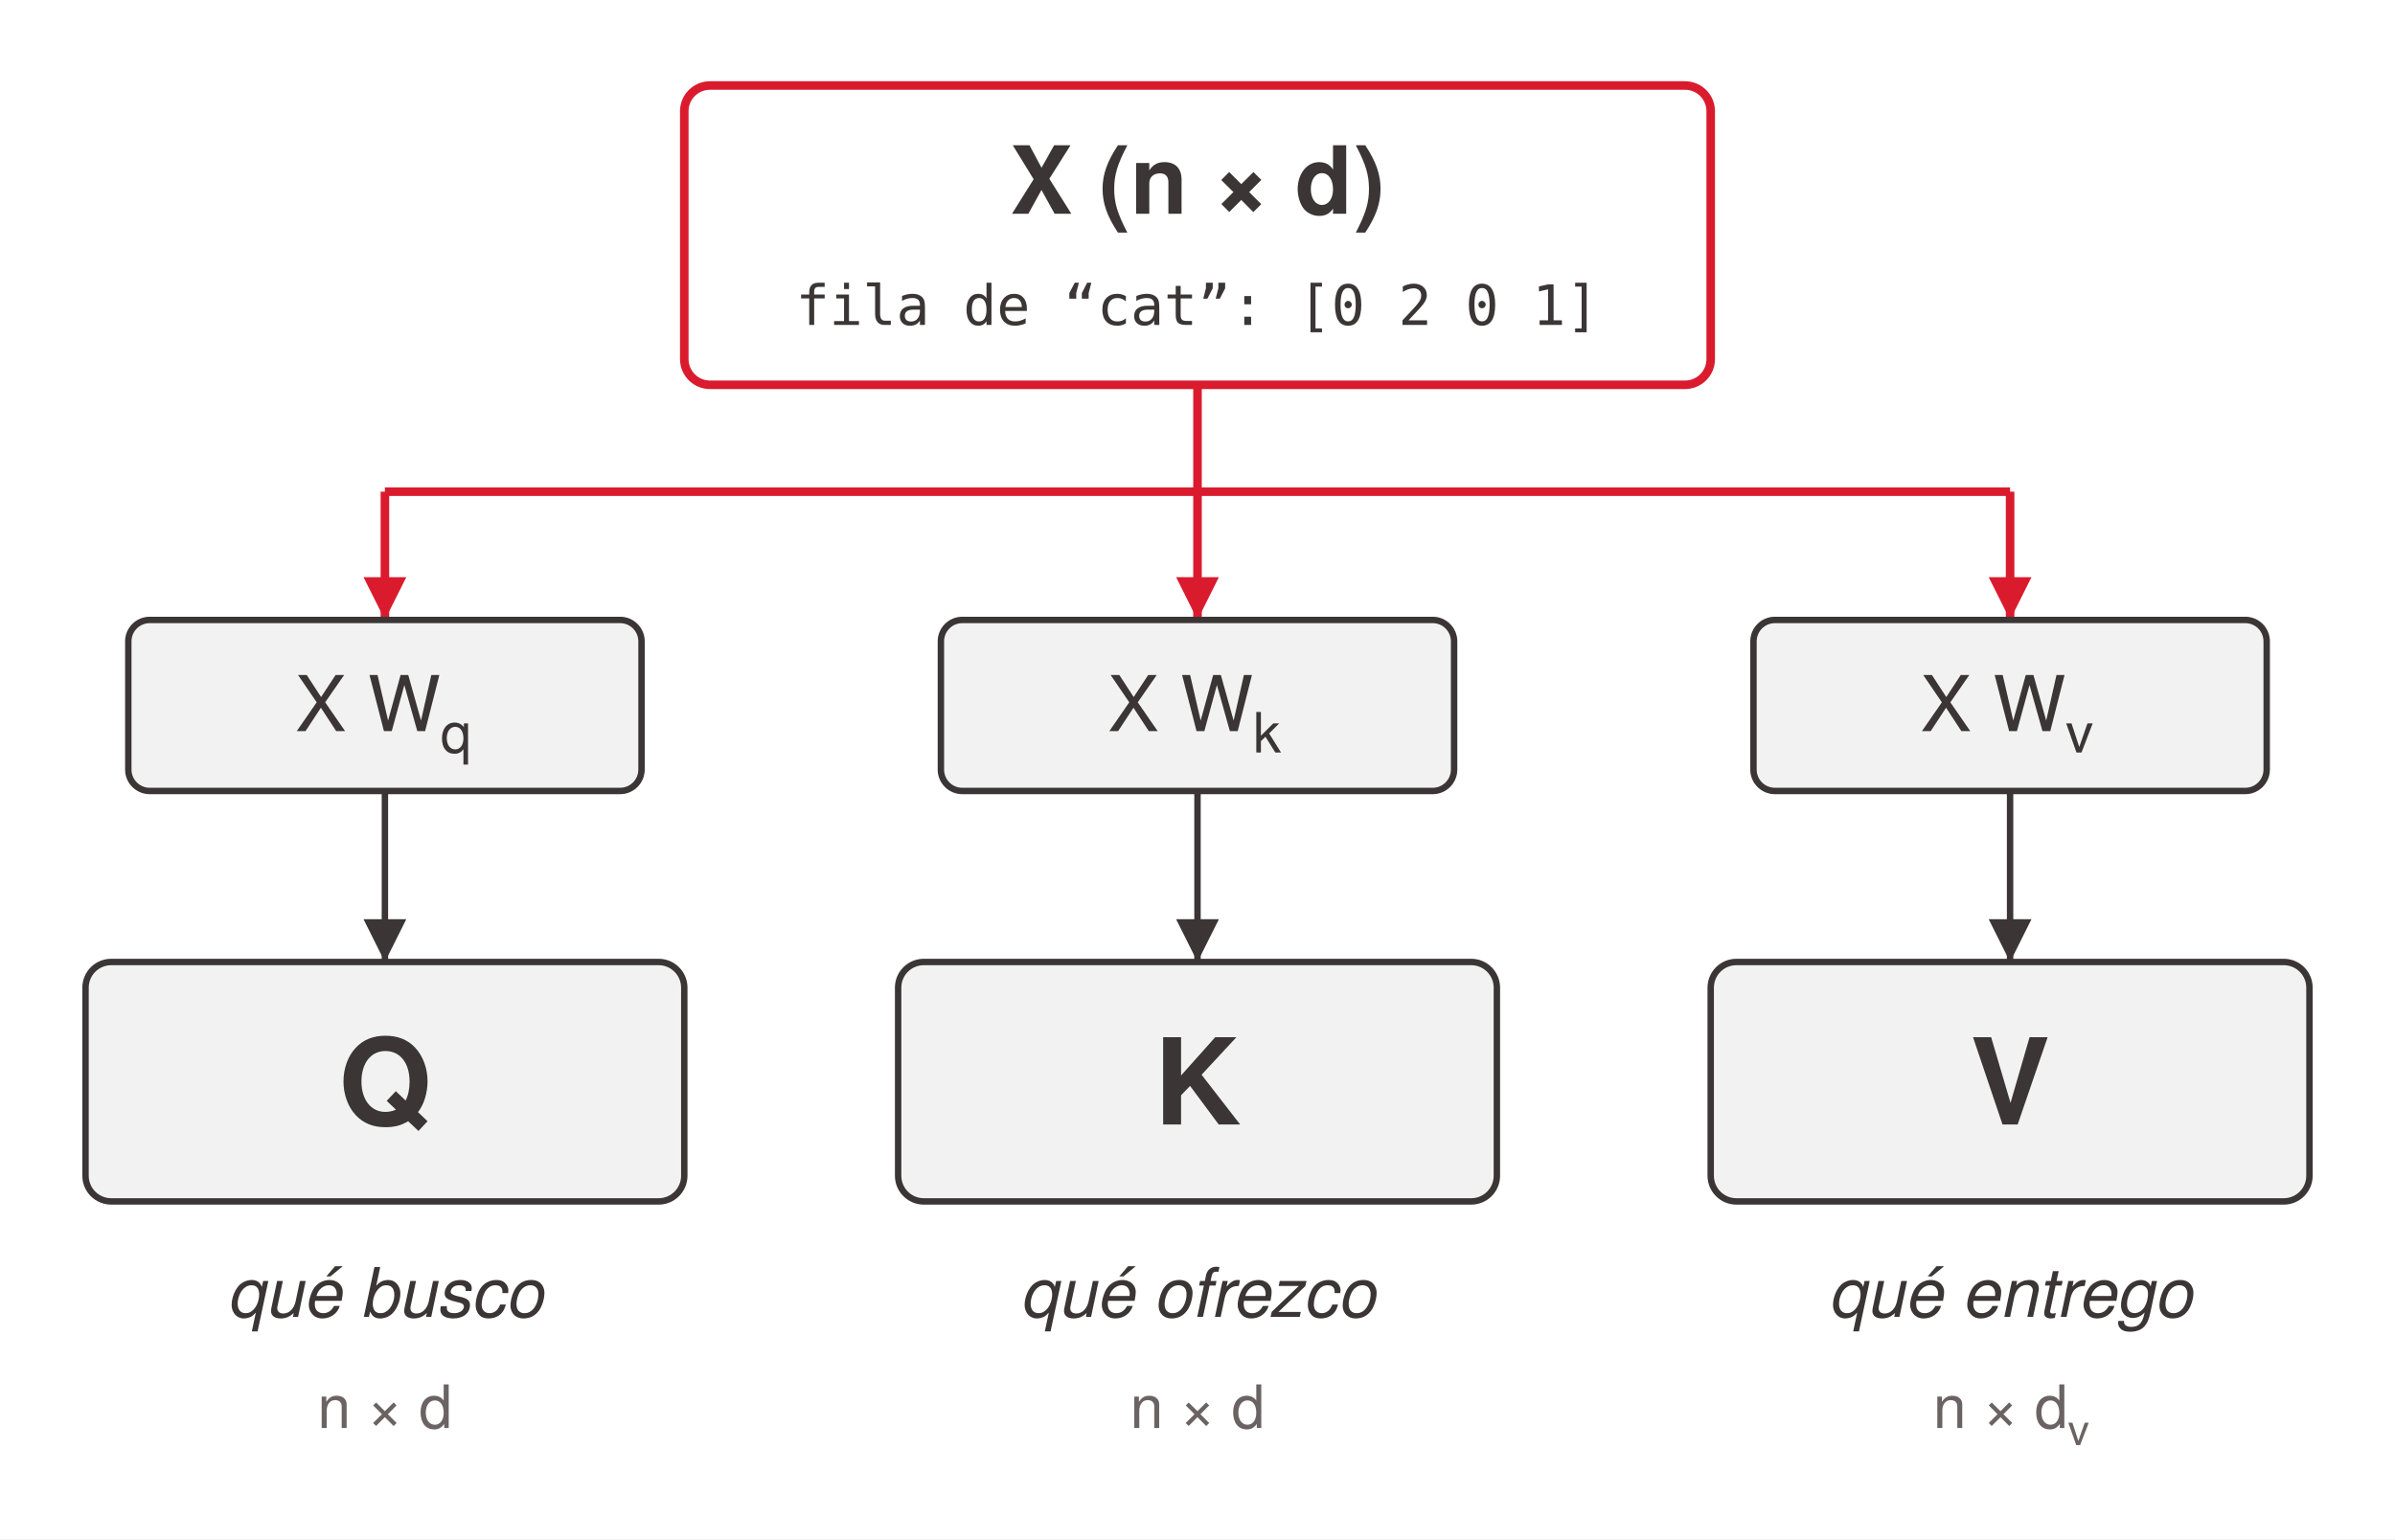
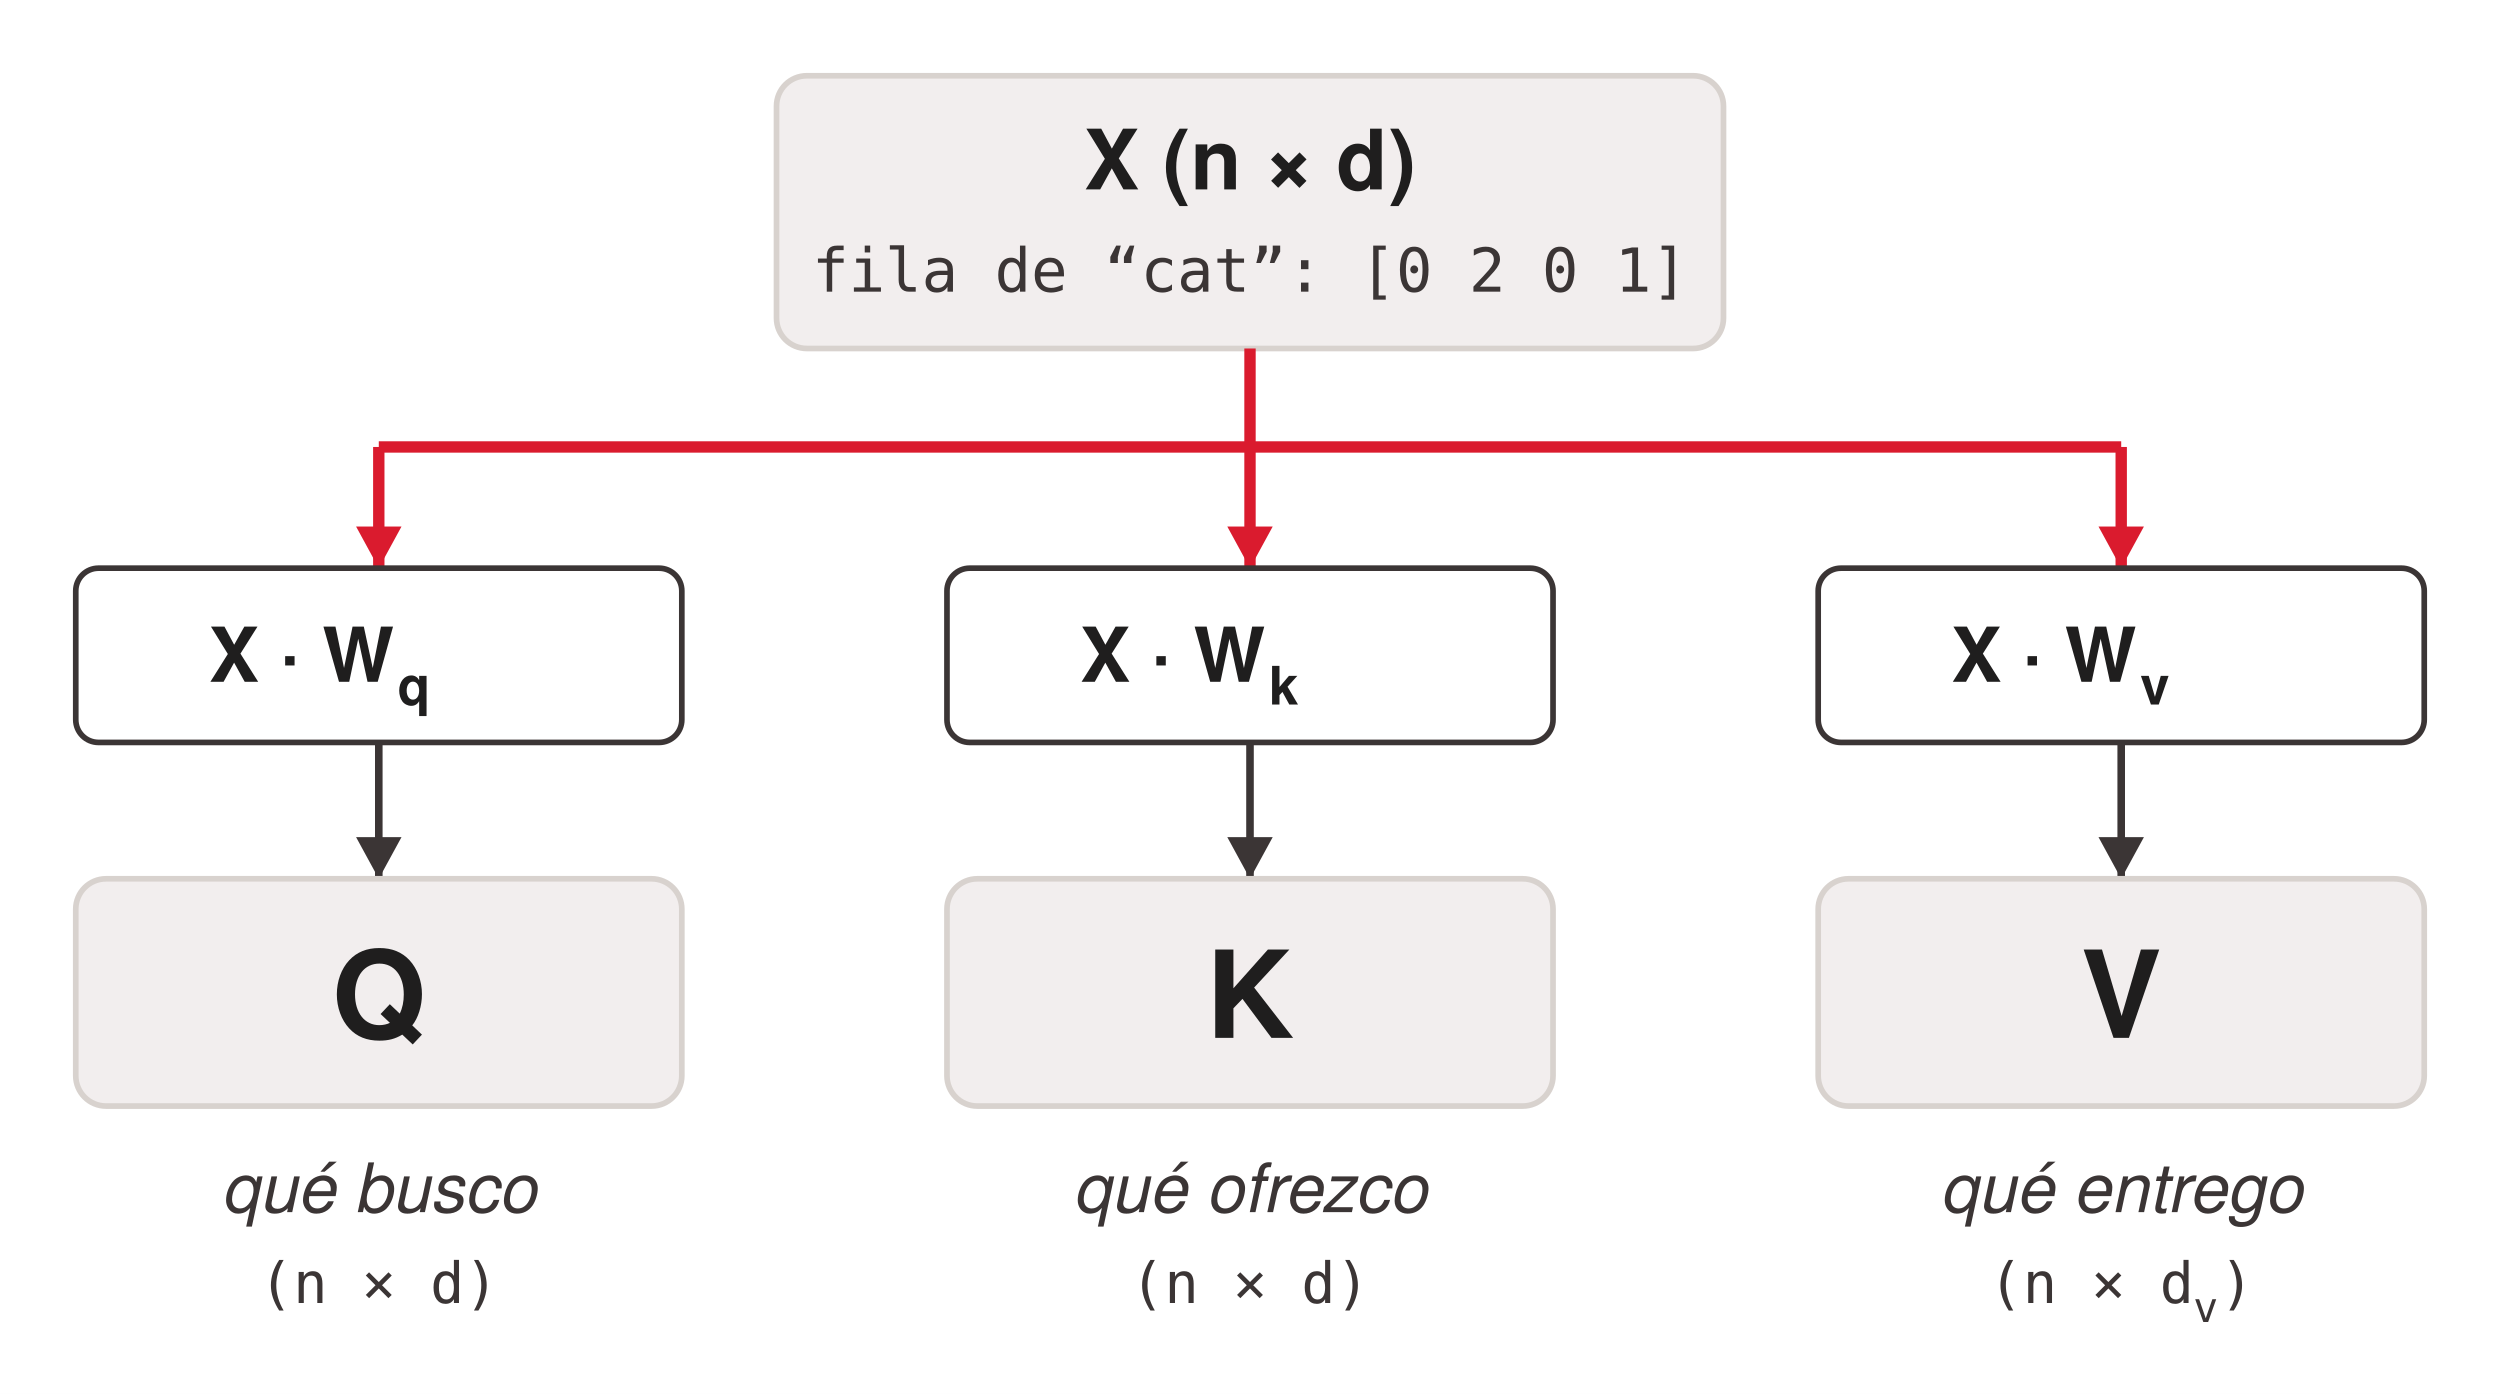
- <svg xmlns="http://www.w3.org/2000/svg" viewBox="60 0 560 360" font-family="Helvetica, Arial, sans-serif" fill="#3B3535">
+ <svg xmlns="http://www.w3.org/2000/svg" viewBox="30 0 660 368" font-family="Helvetica, Arial, sans-serif" fill="#3B3535">
  <defs>
-     <marker id="ah" markerUnits="userSpaceOnUse" markerWidth="10" markerHeight="10" refX="10" refY="5" orient="auto">
-       <path d="M0,0 L10,5 L0,10 z" fill="#3B3535" />
+     <marker id="ag" markerUnits="userSpaceOnUse" markerWidth="12" markerHeight="12" refX="11" refY="6" orient="auto">
+       <path d="M0,0 L11,6 L0,12 z" fill="#3B3535" />
    </marker>
-     <marker id="ahr" markerUnits="userSpaceOnUse" markerWidth="10" markerHeight="10" refX="10" refY="5" orient="auto">
-       <path d="M0,0 L10,5 L0,10 z" fill="#DA1B2E" />
+     <marker id="ar" markerUnits="userSpaceOnUse" markerWidth="12" markerHeight="12" refX="11" refY="6" orient="auto">
+       <path d="M0,0 L11,6 L0,12 z" fill="#DA1B2E" />
    </marker>
  </defs>
-   <rect x="60" y="0" width="560" height="360" fill="#ffffff" />
-   <rect x="220" y="20" width="240" height="70" rx="6" fill="#ffffff" stroke="#DA1B2E" stroke-width="2" />
-   <text x="340" y="50" text-anchor="middle" font-size="22" font-weight="bold">X  (n × d)</text>
-   <text x="340" y="76" text-anchor="middle" font-size="13" font-family="'DejaVu Sans Mono', monospace">fila de “cat”: [0 2 0 1]</text>
-   <g stroke="#DA1B2E" stroke-width="2" fill="none">
-     <path d="M340,90 V115" />
-     <path d="M150,115 H530" />
-     <path d="M150,115 V145" marker-end="url(#ahr)" />
-     <path d="M340,115 V145" marker-end="url(#ahr)" />
-     <path d="M530,115 V145" marker-end="url(#ahr)" />
+   <rect x="30" y="0" width="660" height="368" fill="#FFFFFF" />
+   <rect x="235" y="20" width="250" height="72" rx="8" fill="#F2EEEE" stroke="#D8D2CE" stroke-width="1.5" />
+   <text x="360" y="50" text-anchor="middle" font-size="22" font-weight="bold" fill="#1F1E1E">X  (n × d)</text>
+   <text x="360" y="77" text-anchor="middle" font-size="16" font-family="'DejaVu Sans Mono', monospace">fila de “cat”: [0 2 0 1]</text>
+   <g stroke="#DA1B2E" stroke-width="3" fill="none">
+     <line x1="360" y1="92" x2="360" y2="118" />
+     <line x1="130" y1="118" x2="590" y2="118" />
+     <line x1="130" y1="118" x2="130" y2="150" marker-end="url(#ar)" />
+     <line x1="360" y1="118" x2="360" y2="150" marker-end="url(#ar)" />
+     <line x1="590" y1="118" x2="590" y2="150" marker-end="url(#ar)" />
  </g>
-   <g fill="#F2F2F2" stroke="#3B3535" stroke-width="1.5">
-     <rect x="90" y="145" width="120" height="40" rx="5" />
-     <rect x="280" y="145" width="120" height="40" rx="5" />
-     <rect x="470" y="145" width="120" height="40" rx="5" />
+   <g fill="#FFFFFF" stroke="#3B3535" stroke-width="1.5">
+     <rect x="50" y="150" width="160" height="46" rx="6" />
+     <rect x="280" y="150" width="160" height="46" rx="6" />
+     <rect x="510" y="150" width="160" height="46" rx="6" />
  </g>
-   <g font-size="18">
-     <text x="129" y="171">X W<tspan dy="5" font-size="13">q</tspan>
-     </text>
-     <text x="319" y="171">X W<tspan dy="5" font-size="13">k</tspan>
-     </text>
-     <text x="509" y="171">X W<tspan dy="5" font-size="13">v</tspan>
-     </text>
+   <g font-size="20" font-weight="bold" fill="#1F1E1E" text-anchor="end">
+     <text x="134" y="180">X · W</text>
+     <text x="364" y="180">X · W</text>
+     <text x="594" y="180">X · W</text>
  </g>
-   <g stroke="#3B3535" stroke-width="1.5" fill="none">
-     <path d="M150,185 V225" marker-end="url(#ah)" />
-     <path d="M340,185 V225" marker-end="url(#ah)" />
-     <path d="M530,185 V225" marker-end="url(#ah)" />
+   <g font-size="14" font-weight="bold" fill="#1F1E1E">
+     <text x="135" y="186">q</text>
+     <text x="365" y="186">k</text>
+     <text x="595" y="186">v</text>
  </g>
-   <g fill="#F2F2F2" stroke="#3B3535" stroke-width="1.5">
-     <rect x="80" y="225" width="140" height="56" rx="6" />
-     <rect x="270" y="225" width="140" height="56" rx="6" />
-     <rect x="460" y="225" width="140" height="56" rx="6" />
+   <g stroke="#3B3535" stroke-width="2">
+     <line x1="130" y1="196" x2="130" y2="232" marker-end="url(#ag)" />
+     <line x1="360" y1="196" x2="360" y2="232" marker-end="url(#ag)" />
+     <line x1="590" y1="196" x2="590" y2="232" marker-end="url(#ag)" />
  </g>
-   <g font-size="28" font-weight="bold" text-anchor="middle">
-     <text x="150" y="263">Q</text>
-     <text x="340" y="263">K</text>
-     <text x="530" y="263">V</text>
+   <g fill="#F2EEEE" stroke="#D8D2CE" stroke-width="1.5">
+     <rect x="50" y="232" width="160" height="60" rx="8" />
+     <rect x="280" y="232" width="160" height="60" rx="8" />
+     <rect x="510" y="232" width="160" height="60" rx="8" />
  </g>
-   <g font-size="16" font-style="italic" text-anchor="middle">
-     <text x="150" y="308">qué busco</text>
-     <text x="340" y="308">qué ofrezco</text>
-     <text x="530" y="308">qué entrego</text>
+   <g font-size="32" font-weight="bold" fill="#1F1E1E" text-anchor="middle">
+     <text x="130" y="274">Q</text>
+     <text x="360" y="274">K</text>
+     <text x="590" y="274">V</text>
  </g>
-   <g font-size="14" fill="#6B6363">
-     <text x="150" y="334" text-anchor="middle">n × d</text>
-     <text x="340" y="334" text-anchor="middle">n × d</text>
-     <text x="512" y="334">n × d<tspan dy="4" font-size="10">v</tspan>
-     </text>
+   <g font-size="18" font-style="italic" text-anchor="middle">
+     <text x="130" y="320">qué busco</text>
+     <text x="360" y="320">qué ofrezco</text>
+     <text x="590" y="320">qué entrego</text>
+   </g>
+   <g font-size="15" font-family="'DejaVu Sans Mono', monospace">
+     <text x="130" y="344" text-anchor="middle">(n × d)</text>
+     <text x="360" y="344" text-anchor="middle">(n × d)</text>
+     <text x="555" y="344">(n × d</text>
+     <text x="609" y="349" font-size="11">v</text>
+     <text x="616" y="344">)</text>
  </g>
</svg>
